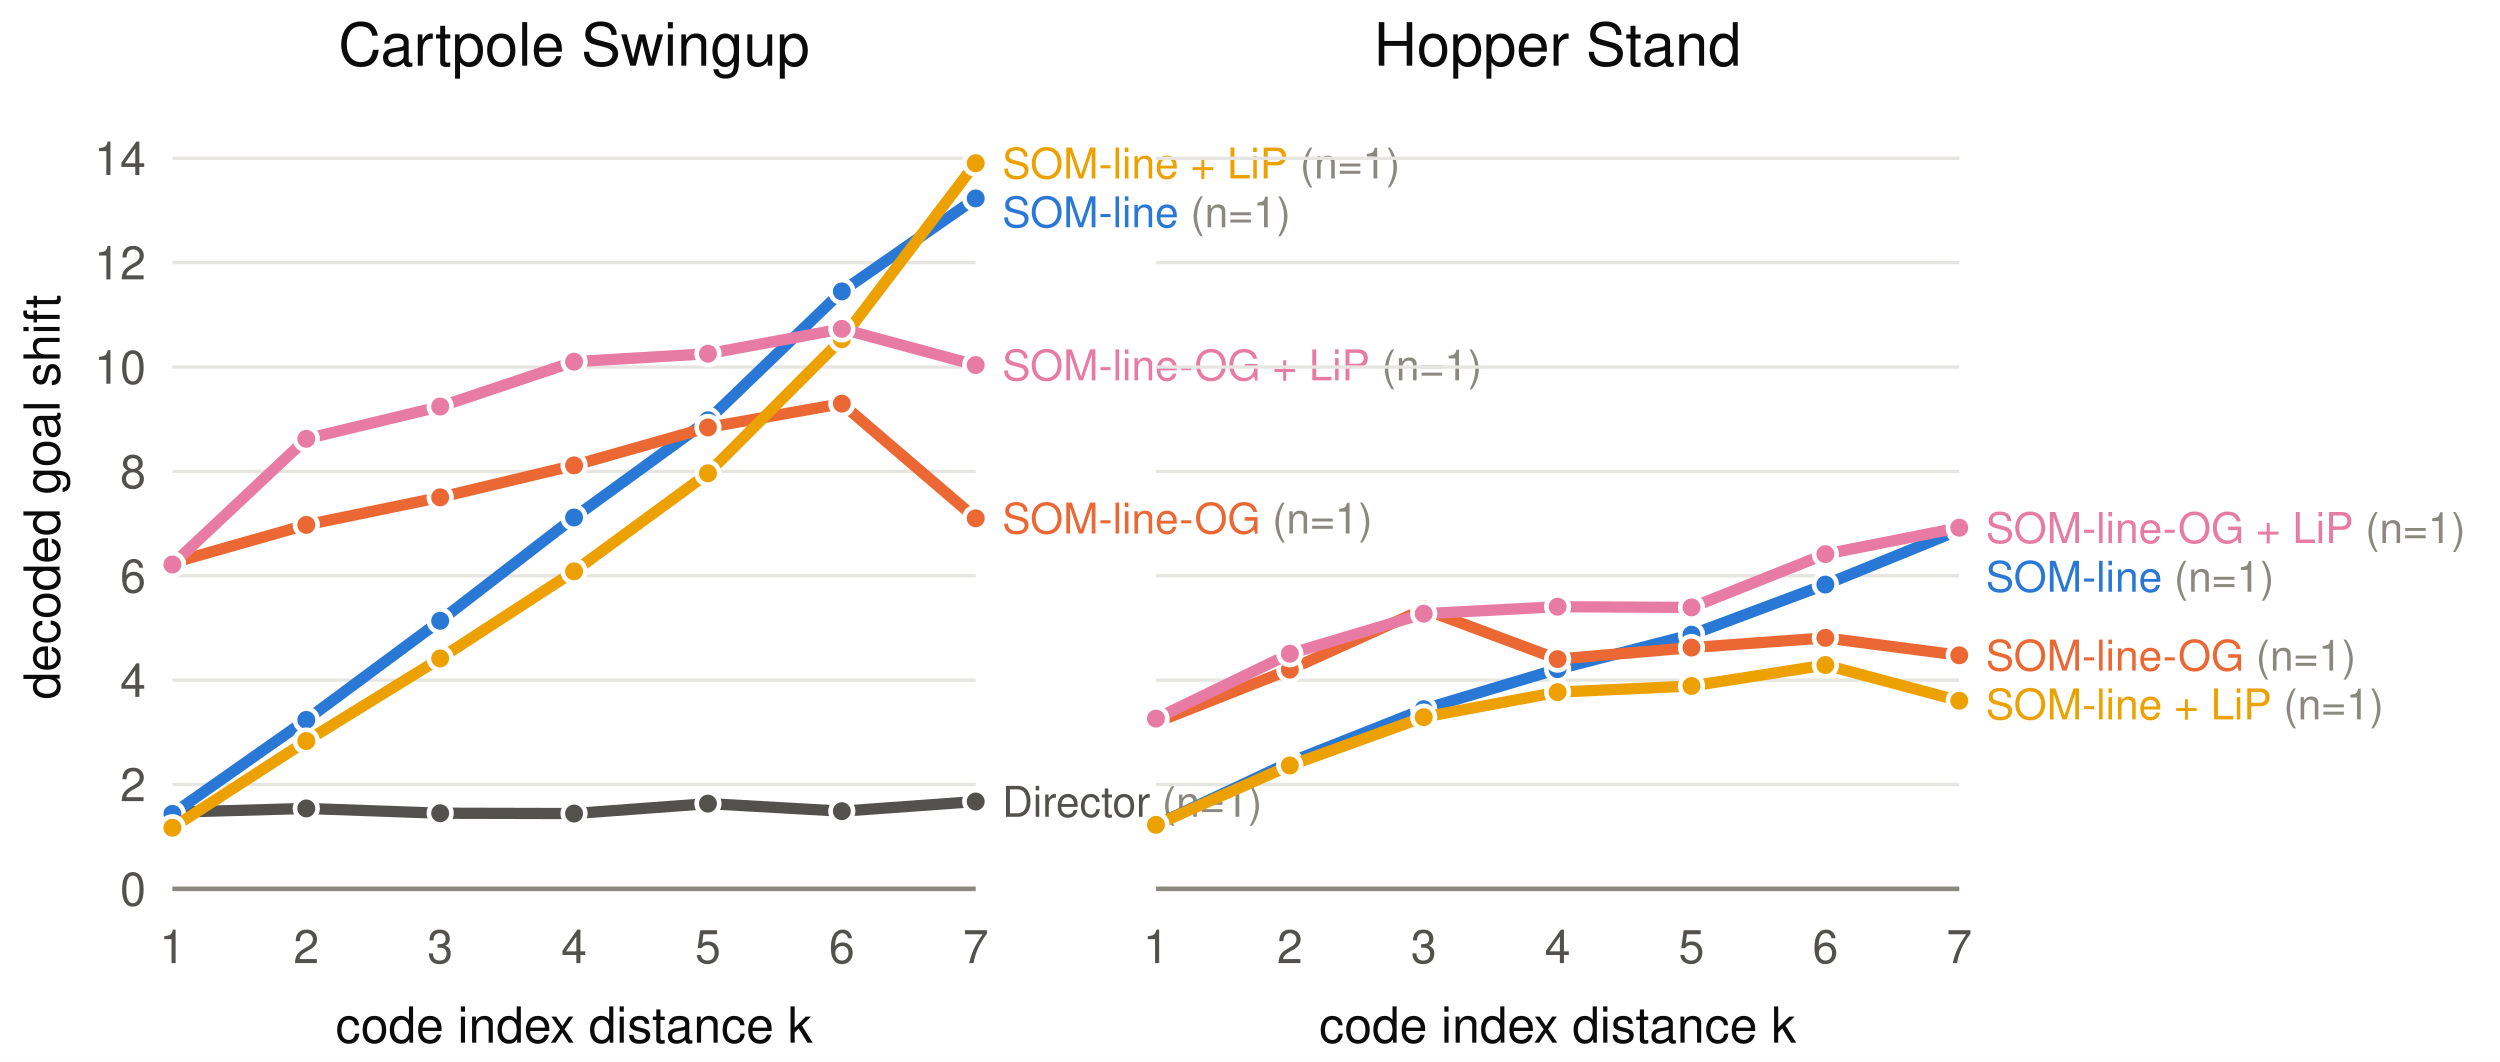
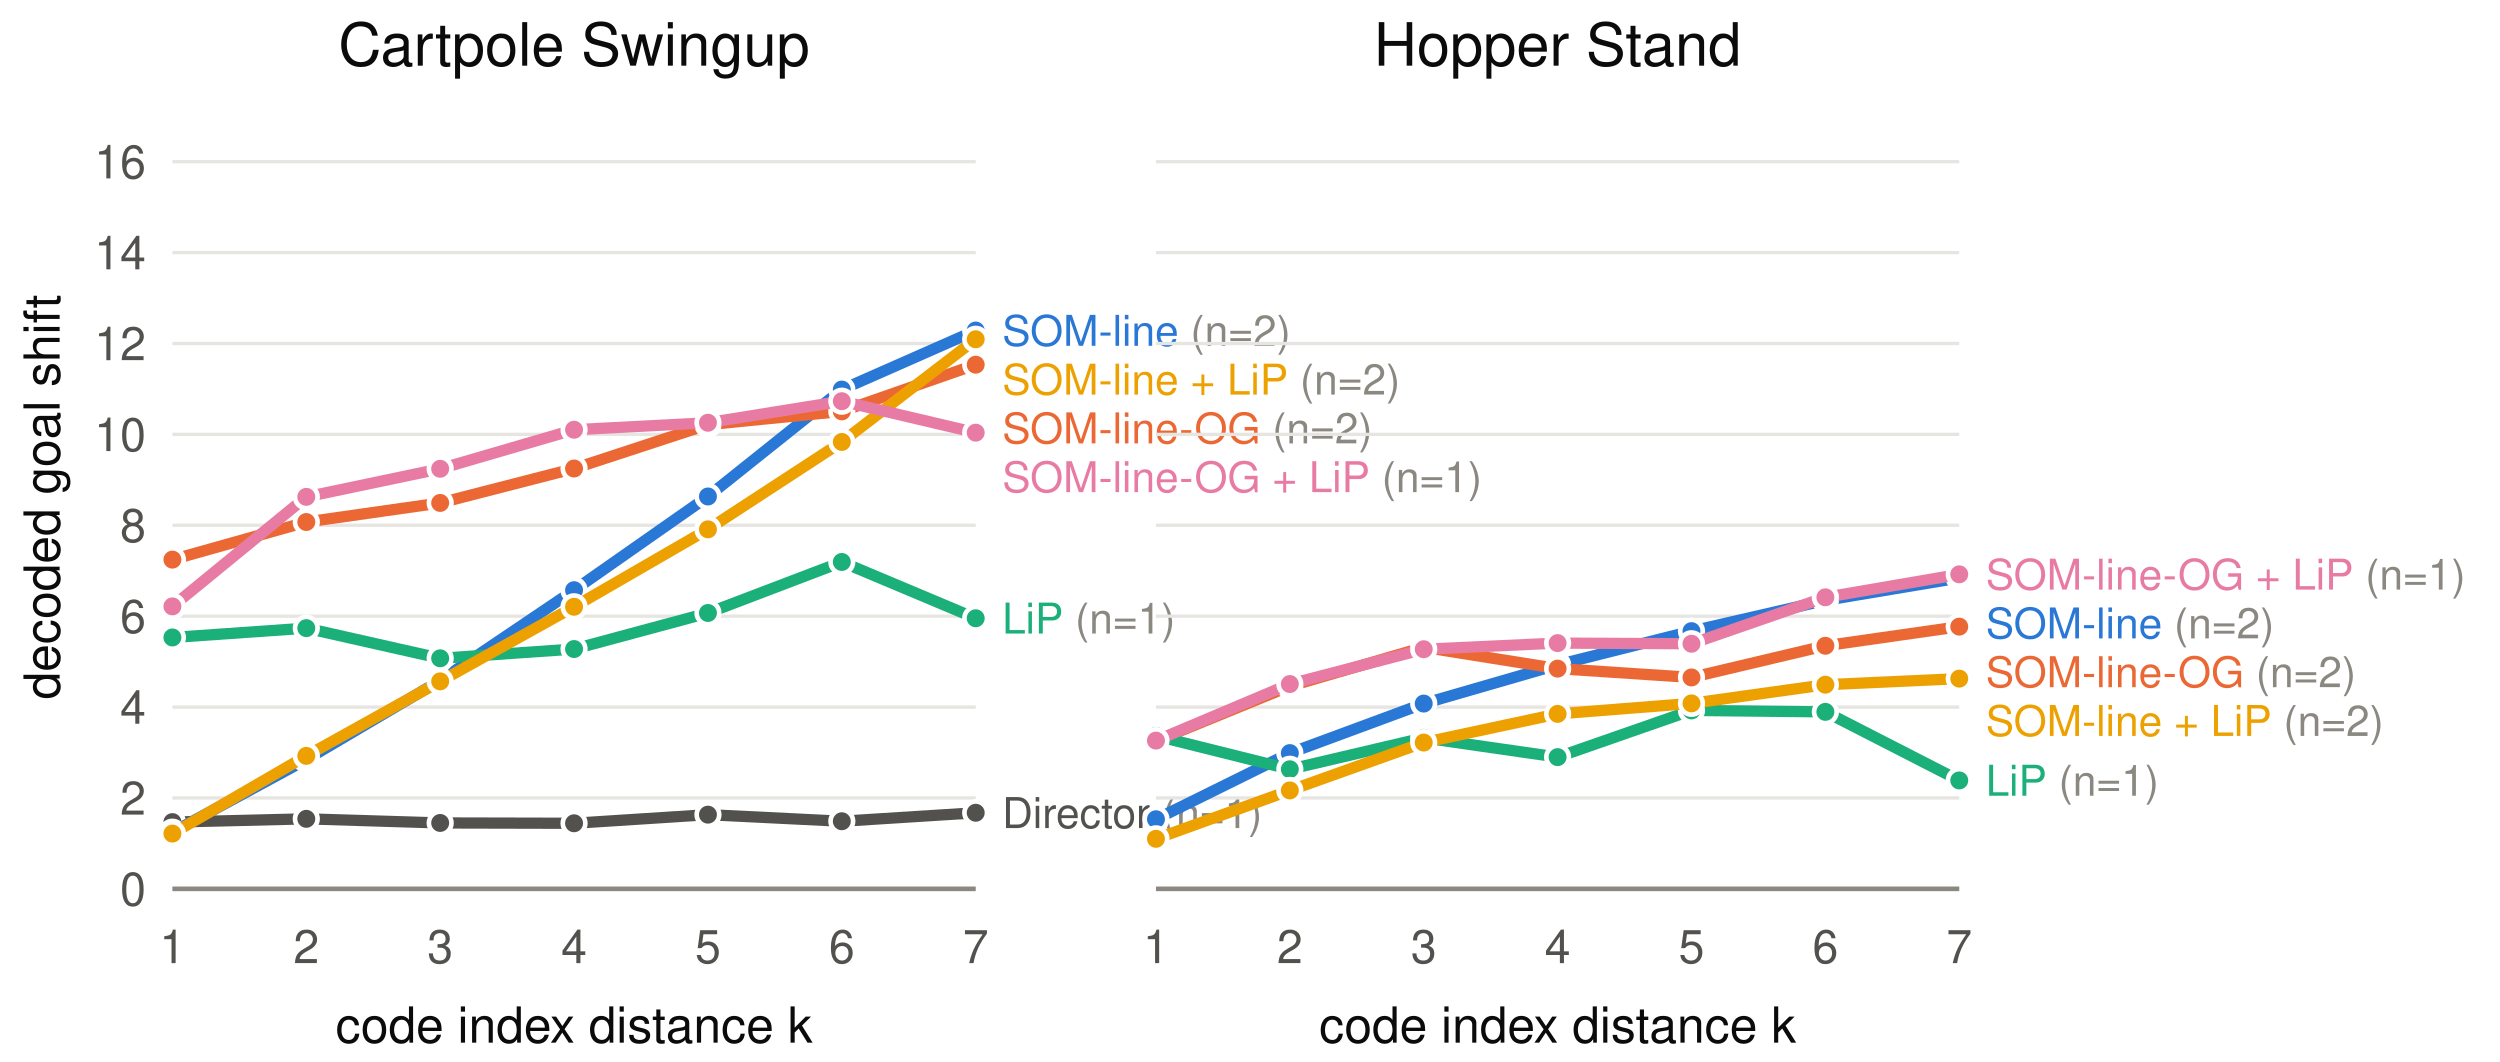
<svg xmlns="http://www.w3.org/2000/svg" width="3828" height="1626" viewBox="0 0 3828 1626" font-family="Helvetica,Arial,sans-serif">
  <rect x="0" y="0" width="3828" height="1626" fill="white" />
  <text x="879.0" y="100.5" font-size="91.3" fill="#0b0b0b" text-anchor="middle">Cartpole Swingup</text>
  <line x1="264.0" y1="1361.0" x2="1494.0" y2="1361.0" stroke="#e6e5e1" stroke-width="5.07" />
  <text x="223.4" y="1386.6" font-size="71.0" fill="#52514e" text-anchor="end">0</text>
-   <line x1="264.0" y1="1201.2" x2="1494.0" y2="1201.2" stroke="#e6e5e1" stroke-width="5.07" />
-   <text x="223.4" y="1226.8" font-size="71.0" fill="#52514e" text-anchor="end">2</text>
-   <line x1="264.0" y1="1041.4" x2="1494.0" y2="1041.4" stroke="#e6e5e1" stroke-width="5.07" />
-   <text x="223.4" y="1067.0" font-size="71.0" fill="#52514e" text-anchor="end">4</text>
-   <line x1="264.0" y1="881.6" x2="1494.0" y2="881.6" stroke="#e6e5e1" stroke-width="5.07" />
-   <text x="223.4" y="907.2" font-size="71.0" fill="#52514e" text-anchor="end">6</text>
-   <line x1="264.0" y1="721.8" x2="1494.0" y2="721.8" stroke="#e6e5e1" stroke-width="5.07" />
-   <text x="223.4" y="747.4" font-size="71.0" fill="#52514e" text-anchor="end">8</text>
-   <line x1="264.0" y1="562.0" x2="1494.0" y2="562.0" stroke="#e6e5e1" stroke-width="5.07" />
-   <text x="223.4" y="587.6" font-size="71.0" fill="#52514e" text-anchor="end">10</text>
-   <line x1="264.0" y1="402.2" x2="1494.0" y2="402.2" stroke="#e6e5e1" stroke-width="5.07" />
-   <text x="223.4" y="427.8" font-size="71.0" fill="#52514e" text-anchor="end">12</text>
-   <line x1="264.0" y1="242.4" x2="1494.0" y2="242.4" stroke="#e6e5e1" stroke-width="5.07" />
-   <text x="223.4" y="268.0" font-size="71.0" fill="#52514e" text-anchor="end">14</text>
+   <line x1="264.0" y1="1221.8" x2="1494.0" y2="1221.8" stroke="#e6e5e1" stroke-width="5.07" />
+   <text x="223.4" y="1247.4" font-size="71.0" fill="#52514e" text-anchor="end">2</text>
+   <line x1="264.0" y1="1082.7" x2="1494.0" y2="1082.7" stroke="#e6e5e1" stroke-width="5.07" />
+   <text x="223.4" y="1108.2" font-size="71.0" fill="#52514e" text-anchor="end">4</text>
+   <line x1="264.0" y1="943.5" x2="1494.0" y2="943.5" stroke="#e6e5e1" stroke-width="5.07" />
+   <text x="223.4" y="969.1" font-size="71.0" fill="#52514e" text-anchor="end">6</text>
+   <line x1="264.0" y1="804.3" x2="1494.0" y2="804.3" stroke="#e6e5e1" stroke-width="5.07" />
+   <text x="223.4" y="829.9" font-size="71.0" fill="#52514e" text-anchor="end">8</text>
+   <line x1="264.0" y1="665.1" x2="1494.0" y2="665.1" stroke="#e6e5e1" stroke-width="5.07" />
+   <text x="223.4" y="690.7" font-size="71.0" fill="#52514e" text-anchor="end">10</text>
+   <line x1="264.0" y1="526.0" x2="1494.0" y2="526.0" stroke="#e6e5e1" stroke-width="5.07" />
+   <text x="223.4" y="551.5" font-size="71.0" fill="#52514e" text-anchor="end">12</text>
+   <line x1="264.0" y1="386.8" x2="1494.0" y2="386.8" stroke="#e6e5e1" stroke-width="5.07" />
+   <text x="223.4" y="412.4" font-size="71.0" fill="#52514e" text-anchor="end">14</text>
+   <line x1="264.0" y1="247.6" x2="1494.0" y2="247.6" stroke="#e6e5e1" stroke-width="5.07" />
+   <text x="223.4" y="273.2" font-size="71.0" fill="#52514e" text-anchor="end">16</text>
  <text x="264.0" y="1474.7" font-size="71.0" fill="#52514e" text-anchor="middle">1</text>
  <text x="469.0" y="1474.7" font-size="71.0" fill="#52514e" text-anchor="middle">2</text>
  <text x="674.0" y="1474.7" font-size="71.0" fill="#52514e" text-anchor="middle">3</text>
  <text x="879.0" y="1474.7" font-size="71.0" fill="#52514e" text-anchor="middle">4</text>
  <text x="1084.0" y="1474.7" font-size="71.0" fill="#52514e" text-anchor="middle">5</text>
  <text x="1289.0" y="1474.7" font-size="71.0" fill="#52514e" text-anchor="middle">6</text>
  <text x="1494.0" y="1474.7" font-size="71.0" fill="#52514e" text-anchor="middle">7</text>
  <text x="879.0" y="1596.5" font-size="76.1" fill="#0b0b0b" text-anchor="middle">code index distance k</text>
  <text x="91.3" y="761.0" font-size="76.1" fill="#0b0b0b" text-anchor="middle" transform="rotate(-90 91.3 761.0)">decoded goal shift</text>
  <line x1="264.0" y1="1361.0" x2="1494.0" y2="1361.0" stroke="#8a8880" stroke-width="7.10" />
-   <path d="M264.0,1243.7 L469.0,1237.9 L674.0,1245.2 L879.0,1245.7 L1084.0,1230.5 L1289.0,1242.1 L1494.0,1227.3" fill="none" stroke="#52514e" stroke-width="17.25" stroke-linejoin="round" />
-   <circle cx="264.0" cy="1243.7" r="17.3" fill="#52514e" stroke="white" stroke-width="7.10" />
-   <circle cx="469.0" cy="1237.9" r="17.3" fill="#52514e" stroke="white" stroke-width="7.10" />
-   <circle cx="674.0" cy="1245.2" r="17.3" fill="#52514e" stroke="white" stroke-width="7.10" />
-   <circle cx="879.0" cy="1245.7" r="17.3" fill="#52514e" stroke="white" stroke-width="7.10" />
-   <circle cx="1084.0" cy="1230.5" r="17.3" fill="#52514e" stroke="white" stroke-width="7.10" />
-   <circle cx="1289.0" cy="1242.1" r="17.3" fill="#52514e" stroke="white" stroke-width="7.10" />
-   <circle cx="1494.0" cy="1227.3" r="17.3" fill="#52514e" stroke="white" stroke-width="7.10" />
-   <path d="M264.0,1246.2 L469.0,1102.3 L674.0,950.5 L879.0,792.4 L1084.0,643.5 L1289.0,446.2 L1494.0,303.8" fill="none" stroke="#2a78d6" stroke-width="17.25" stroke-linejoin="round" />
-   <circle cx="264.0" cy="1246.2" r="17.3" fill="#2a78d6" stroke="white" stroke-width="7.10" />
-   <circle cx="469.0" cy="1102.3" r="17.3" fill="#2a78d6" stroke="white" stroke-width="7.10" />
-   <circle cx="674.0" cy="950.5" r="17.3" fill="#2a78d6" stroke="white" stroke-width="7.10" />
-   <circle cx="879.0" cy="792.4" r="17.3" fill="#2a78d6" stroke="white" stroke-width="7.10" />
-   <circle cx="1084.0" cy="643.5" r="17.3" fill="#2a78d6" stroke="white" stroke-width="7.10" />
-   <circle cx="1289.0" cy="446.2" r="17.3" fill="#2a78d6" stroke="white" stroke-width="7.10" />
-   <circle cx="1494.0" cy="303.8" r="17.3" fill="#2a78d6" stroke="white" stroke-width="7.10" />
-   <path d="M264.0,861.9 L469.0,803.7 L674.0,761.5 L879.0,712.6 L1084.0,654.5 L1289.0,618.0 L1494.0,793.6" fill="none" stroke="#eb6834" stroke-width="17.25" stroke-linejoin="round" />
-   <circle cx="264.0" cy="861.9" r="17.3" fill="#eb6834" stroke="white" stroke-width="7.10" />
-   <circle cx="469.0" cy="803.7" r="17.3" fill="#eb6834" stroke="white" stroke-width="7.10" />
-   <circle cx="674.0" cy="761.5" r="17.3" fill="#eb6834" stroke="white" stroke-width="7.10" />
-   <circle cx="879.0" cy="712.6" r="17.3" fill="#eb6834" stroke="white" stroke-width="7.10" />
-   <circle cx="1084.0" cy="654.5" r="17.3" fill="#eb6834" stroke="white" stroke-width="7.10" />
-   <circle cx="1289.0" cy="618.0" r="17.3" fill="#eb6834" stroke="white" stroke-width="7.10" />
-   <circle cx="1494.0" cy="793.6" r="17.3" fill="#eb6834" stroke="white" stroke-width="7.10" />
-   <path d="M264.0,1267.4 L469.0,1134.7 L674.0,1008.2 L879.0,874.9 L1084.0,724.7 L1289.0,519.4 L1494.0,249.9" fill="none" stroke="#eda100" stroke-width="17.25" stroke-linejoin="round" />
-   <circle cx="264.0" cy="1267.4" r="17.3" fill="#eda100" stroke="white" stroke-width="7.10" />
-   <circle cx="469.0" cy="1134.7" r="17.3" fill="#eda100" stroke="white" stroke-width="7.10" />
-   <circle cx="674.0" cy="1008.2" r="17.3" fill="#eda100" stroke="white" stroke-width="7.10" />
-   <circle cx="879.0" cy="874.9" r="17.3" fill="#eda100" stroke="white" stroke-width="7.10" />
-   <circle cx="1084.0" cy="724.7" r="17.3" fill="#eda100" stroke="white" stroke-width="7.10" />
-   <circle cx="1289.0" cy="519.4" r="17.3" fill="#eda100" stroke="white" stroke-width="7.10" />
-   <circle cx="1494.0" cy="249.9" r="17.3" fill="#eda100" stroke="white" stroke-width="7.10" />
-   <path d="M264.0,864.4 L469.0,671.9 L674.0,622.5 L879.0,553.8 L1084.0,541.6 L1289.0,503.6 L1494.0,559.0" fill="none" stroke="#e87ba4" stroke-width="17.25" stroke-linejoin="round" />
-   <circle cx="264.0" cy="864.4" r="17.3" fill="#e87ba4" stroke="white" stroke-width="7.10" />
-   <circle cx="469.0" cy="671.9" r="17.3" fill="#e87ba4" stroke="white" stroke-width="7.10" />
-   <circle cx="674.0" cy="622.5" r="17.3" fill="#e87ba4" stroke="white" stroke-width="7.10" />
-   <circle cx="879.0" cy="553.8" r="17.3" fill="#e87ba4" stroke="white" stroke-width="7.10" />
-   <circle cx="1084.0" cy="541.6" r="17.3" fill="#e87ba4" stroke="white" stroke-width="7.10" />
-   <circle cx="1289.0" cy="503.6" r="17.3" fill="#e87ba4" stroke="white" stroke-width="7.10" />
-   <circle cx="1494.0" cy="559.0" r="17.3" fill="#e87ba4" stroke="white" stroke-width="7.10" />
-   <text xml:space="preserve" x="1534.6" y="273.3" font-size="65.0" fill="#eda100">SOM-line + LiP<tspan fill="#8a8880"> (n=1)</tspan>
+   <path d="M264.0,1258.8 L469.0,1253.8 L674.0,1260.1 L879.0,1260.6 L1084.0,1247.4 L1289.0,1257.5 L1494.0,1244.5" fill="none" stroke="#52514e" stroke-width="17.25" stroke-linejoin="round" />
+   <circle cx="264.0" cy="1258.8" r="17.3" fill="#52514e" stroke="white" stroke-width="7.10" />
+   <circle cx="469.0" cy="1253.8" r="17.3" fill="#52514e" stroke="white" stroke-width="7.10" />
+   <circle cx="674.0" cy="1260.1" r="17.3" fill="#52514e" stroke="white" stroke-width="7.10" />
+   <circle cx="879.0" cy="1260.6" r="17.3" fill="#52514e" stroke="white" stroke-width="7.10" />
+   <circle cx="1084.0" cy="1247.4" r="17.3" fill="#52514e" stroke="white" stroke-width="7.10" />
+   <circle cx="1289.0" cy="1257.5" r="17.3" fill="#52514e" stroke="white" stroke-width="7.10" />
+   <circle cx="1494.0" cy="1244.5" r="17.3" fill="#52514e" stroke="white" stroke-width="7.10" />
+   <path d="M264.0,1274.2 L469.0,1163.1 L674.0,1042.0 L879.0,903.7 L1084.0,760.2 L1289.0,596.5 L1494.0,506.1" fill="none" stroke="#2a78d6" stroke-width="17.25" stroke-linejoin="round" />
+   <circle cx="264.0" cy="1274.2" r="17.3" fill="#2a78d6" stroke="white" stroke-width="7.10" />
+   <circle cx="469.0" cy="1163.1" r="17.3" fill="#2a78d6" stroke="white" stroke-width="7.10" />
+   <circle cx="674.0" cy="1042.0" r="17.3" fill="#2a78d6" stroke="white" stroke-width="7.10" />
+   <circle cx="879.0" cy="903.7" r="17.3" fill="#2a78d6" stroke="white" stroke-width="7.10" />
+   <circle cx="1084.0" cy="760.2" r="17.3" fill="#2a78d6" stroke="white" stroke-width="7.10" />
+   <circle cx="1289.0" cy="596.5" r="17.3" fill="#2a78d6" stroke="white" stroke-width="7.10" />
+   <circle cx="1494.0" cy="506.1" r="17.3" fill="#2a78d6" stroke="white" stroke-width="7.10" />
+   <path d="M264.0,856.9 L469.0,799.3 L674.0,770.1 L879.0,717.4 L1084.0,650.2 L1289.0,629.9 L1494.0,558.4" fill="none" stroke="#eb6834" stroke-width="17.25" stroke-linejoin="round" />
+   <circle cx="264.0" cy="856.9" r="17.3" fill="#eb6834" stroke="white" stroke-width="7.10" />
+   <circle cx="469.0" cy="799.3" r="17.3" fill="#eb6834" stroke="white" stroke-width="7.10" />
+   <circle cx="674.0" cy="770.1" r="17.3" fill="#eb6834" stroke="white" stroke-width="7.10" />
+   <circle cx="879.0" cy="717.4" r="17.3" fill="#eb6834" stroke="white" stroke-width="7.10" />
+   <circle cx="1084.0" cy="650.2" r="17.3" fill="#eb6834" stroke="white" stroke-width="7.10" />
+   <circle cx="1289.0" cy="629.9" r="17.3" fill="#eb6834" stroke="white" stroke-width="7.10" />
+   <circle cx="1494.0" cy="558.4" r="17.3" fill="#eb6834" stroke="white" stroke-width="7.10" />
+   <path d="M264.0,976.1 L469.0,961.8 L674.0,1008.0 L879.0,993.8 L1084.0,938.6 L1289.0,860.5 L1494.0,946.7" fill="none" stroke="#1baf7a" stroke-width="17.25" stroke-linejoin="round" />
+   <circle cx="264.0" cy="976.1" r="17.3" fill="#1baf7a" stroke="white" stroke-width="7.10" />
+   <circle cx="469.0" cy="961.8" r="17.3" fill="#1baf7a" stroke="white" stroke-width="7.10" />
+   <circle cx="674.0" cy="1008.0" r="17.3" fill="#1baf7a" stroke="white" stroke-width="7.10" />
+   <circle cx="879.0" cy="993.8" r="17.3" fill="#1baf7a" stroke="white" stroke-width="7.10" />
+   <circle cx="1084.0" cy="938.6" r="17.3" fill="#1baf7a" stroke="white" stroke-width="7.10" />
+   <circle cx="1289.0" cy="860.5" r="17.3" fill="#1baf7a" stroke="white" stroke-width="7.10" />
+   <circle cx="1494.0" cy="946.7" r="17.3" fill="#1baf7a" stroke="white" stroke-width="7.10" />
+   <path d="M264.0,1276.4 L469.0,1157.4 L674.0,1043.3 L879.0,929.1 L1084.0,810.5 L1289.0,676.7 L1494.0,519.5" fill="none" stroke="#eda100" stroke-width="17.25" stroke-linejoin="round" />
+   <circle cx="264.0" cy="1276.4" r="17.3" fill="#eda100" stroke="white" stroke-width="7.10" />
+   <circle cx="469.0" cy="1157.4" r="17.3" fill="#eda100" stroke="white" stroke-width="7.10" />
+   <circle cx="674.0" cy="1043.3" r="17.3" fill="#eda100" stroke="white" stroke-width="7.10" />
+   <circle cx="879.0" cy="929.1" r="17.3" fill="#eda100" stroke="white" stroke-width="7.10" />
+   <circle cx="1084.0" cy="810.5" r="17.3" fill="#eda100" stroke="white" stroke-width="7.10" />
+   <circle cx="1289.0" cy="676.7" r="17.3" fill="#eda100" stroke="white" stroke-width="7.10" />
+   <circle cx="1494.0" cy="519.5" r="17.3" fill="#eda100" stroke="white" stroke-width="7.10" />
+   <path d="M264.0,928.5 L469.0,760.8 L674.0,717.8 L879.0,658.0 L1084.0,647.3 L1289.0,614.3 L1494.0,662.5" fill="none" stroke="#e87ba4" stroke-width="17.25" stroke-linejoin="round" />
+   <circle cx="264.0" cy="928.5" r="17.3" fill="#e87ba4" stroke="white" stroke-width="7.10" />
+   <circle cx="469.0" cy="760.8" r="17.3" fill="#e87ba4" stroke="white" stroke-width="7.10" />
+   <circle cx="674.0" cy="717.8" r="17.3" fill="#e87ba4" stroke="white" stroke-width="7.10" />
+   <circle cx="879.0" cy="658.0" r="17.3" fill="#e87ba4" stroke="white" stroke-width="7.10" />
+   <circle cx="1084.0" cy="647.3" r="17.3" fill="#e87ba4" stroke="white" stroke-width="7.10" />
+   <circle cx="1289.0" cy="614.3" r="17.3" fill="#e87ba4" stroke="white" stroke-width="7.10" />
+   <circle cx="1494.0" cy="662.5" r="17.3" fill="#e87ba4" stroke="white" stroke-width="7.10" />
+   <text xml:space="preserve" x="1534.6" y="529.5" font-size="65.0" fill="#2a78d6">SOM-line<tspan fill="#8a8880"> (n=2)</tspan>
  </text>
-   <text xml:space="preserve" x="1534.6" y="348.0" font-size="65.0" fill="#2a78d6">SOM-line<tspan fill="#8a8880"> (n=1)</tspan>
+   <text xml:space="preserve" x="1534.6" y="604.2" font-size="65.0" fill="#eda100">SOM-line + LiP<tspan fill="#8a8880"> (n=2)</tspan>
  </text>
-   <text xml:space="preserve" x="1534.6" y="582.4" font-size="65.0" fill="#e87ba4">SOM-line-OG + LiP<tspan fill="#8a8880"> (n=1)</tspan>
+   <text xml:space="preserve" x="1534.6" y="678.9" font-size="65.0" fill="#eb6834">SOM-line-OG<tspan fill="#8a8880"> (n=2)</tspan>
  </text>
-   <text xml:space="preserve" x="1534.6" y="816.9" font-size="65.0" fill="#eb6834">SOM-line-OG<tspan fill="#8a8880"> (n=1)</tspan>
+   <text xml:space="preserve" x="1534.6" y="753.6" font-size="65.0" fill="#e87ba4">SOM-line-OG + LiP<tspan fill="#8a8880"> (n=1)</tspan>
  </text>
-   <text xml:space="preserve" x="1534.6" y="1250.7" font-size="65.0" fill="#52514e">Director<tspan fill="#8a8880"> (n=1)</tspan>
+   <text xml:space="preserve" x="1534.6" y="970.1" font-size="65.0" fill="#1baf7a">LiP<tspan fill="#8a8880"> (n=1)</tspan>
+   </text>
+   <text xml:space="preserve" x="1534.6" y="1267.9" font-size="65.0" fill="#52514e">Director<tspan fill="#8a8880"> (n=1)</tspan>
  </text>
  <text x="2385.0" y="100.5" font-size="91.3" fill="#0b0b0b" text-anchor="middle">Hopper Stand</text>
  <line x1="1770.0" y1="1361.0" x2="3000.0" y2="1361.0" stroke="#e6e5e1" stroke-width="5.07" />
-   <line x1="1770.0" y1="1201.2" x2="3000.0" y2="1201.2" stroke="#e6e5e1" stroke-width="5.07" />
-   <line x1="1770.0" y1="1041.4" x2="3000.0" y2="1041.4" stroke="#e6e5e1" stroke-width="5.07" />
-   <line x1="1770.0" y1="881.6" x2="3000.0" y2="881.6" stroke="#e6e5e1" stroke-width="5.07" />
-   <line x1="1770.0" y1="721.8" x2="3000.0" y2="721.8" stroke="#e6e5e1" stroke-width="5.07" />
-   <line x1="1770.0" y1="562.0" x2="3000.0" y2="562.0" stroke="#e6e5e1" stroke-width="5.07" />
-   <line x1="1770.0" y1="402.2" x2="3000.0" y2="402.2" stroke="#e6e5e1" stroke-width="5.07" />
-   <line x1="1770.0" y1="242.4" x2="3000.0" y2="242.4" stroke="#e6e5e1" stroke-width="5.07" />
+   <line x1="1770.0" y1="1221.8" x2="3000.0" y2="1221.8" stroke="#e6e5e1" stroke-width="5.07" />
+   <line x1="1770.0" y1="1082.7" x2="3000.0" y2="1082.7" stroke="#e6e5e1" stroke-width="5.07" />
+   <line x1="1770.0" y1="943.5" x2="3000.0" y2="943.5" stroke="#e6e5e1" stroke-width="5.07" />
+   <line x1="1770.0" y1="804.3" x2="3000.0" y2="804.3" stroke="#e6e5e1" stroke-width="5.07" />
+   <line x1="1770.0" y1="665.1" x2="3000.0" y2="665.1" stroke="#e6e5e1" stroke-width="5.07" />
+   <line x1="1770.0" y1="526.0" x2="3000.0" y2="526.0" stroke="#e6e5e1" stroke-width="5.07" />
+   <line x1="1770.0" y1="386.8" x2="3000.0" y2="386.8" stroke="#e6e5e1" stroke-width="5.07" />
+   <line x1="1770.0" y1="247.6" x2="3000.0" y2="247.6" stroke="#e6e5e1" stroke-width="5.07" />
  <text x="1770.0" y="1474.7" font-size="71.0" fill="#52514e" text-anchor="middle">1</text>
  <text x="1975.0" y="1474.7" font-size="71.0" fill="#52514e" text-anchor="middle">2</text>
  <text x="2180.0" y="1474.7" font-size="71.0" fill="#52514e" text-anchor="middle">3</text>
  <text x="2385.0" y="1474.7" font-size="71.0" fill="#52514e" text-anchor="middle">4</text>
  <text x="2590.0" y="1474.7" font-size="71.0" fill="#52514e" text-anchor="middle">5</text>
  <text x="2795.0" y="1474.7" font-size="71.0" fill="#52514e" text-anchor="middle">6</text>
  <text x="3000.0" y="1474.7" font-size="71.0" fill="#52514e" text-anchor="middle">7</text>
  <text x="2385.0" y="1596.5" font-size="76.1" fill="#0b0b0b" text-anchor="middle">code index distance k</text>
  <line x1="1770.0" y1="1361.0" x2="3000.0" y2="1361.0" stroke="#8a8880" stroke-width="7.10" />
-   <path d="M1770.0,1263.2 L1975.0,1167.1 L2180.0,1085.9 L2385.0,1024.6 L2590.0,971.8 L2795.0,895.1 L3000.0,811.6" fill="none" stroke="#2a78d6" stroke-width="17.25" stroke-linejoin="round" />
-   <circle cx="1770.0" cy="1263.2" r="17.3" fill="#2a78d6" stroke="white" stroke-width="7.10" />
-   <circle cx="1975.0" cy="1167.1" r="17.3" fill="#2a78d6" stroke="white" stroke-width="7.10" />
-   <circle cx="2180.0" cy="1085.9" r="17.3" fill="#2a78d6" stroke="white" stroke-width="7.10" />
-   <circle cx="2385.0" cy="1024.6" r="17.3" fill="#2a78d6" stroke="white" stroke-width="7.10" />
-   <circle cx="2590.0" cy="971.8" r="17.3" fill="#2a78d6" stroke="white" stroke-width="7.10" />
-   <circle cx="2795.0" cy="895.1" r="17.3" fill="#2a78d6" stroke="white" stroke-width="7.10" />
-   <circle cx="3000.0" cy="811.6" r="17.3" fill="#2a78d6" stroke="white" stroke-width="7.10" />
-   <path d="M1770.0,1106.1 L1975.0,1025.3 L2180.0,932.8 L2385.0,1009.2 L2590.0,991.6 L2795.0,976.7 L3000.0,1003.4" fill="none" stroke="#eb6834" stroke-width="17.25" stroke-linejoin="round" />
-   <circle cx="1770.0" cy="1106.1" r="17.3" fill="#eb6834" stroke="white" stroke-width="7.10" />
-   <circle cx="1975.0" cy="1025.3" r="17.3" fill="#eb6834" stroke="white" stroke-width="7.10" />
-   <circle cx="2180.0" cy="932.8" r="17.3" fill="#eb6834" stroke="white" stroke-width="7.10" />
-   <circle cx="2385.0" cy="1009.2" r="17.3" fill="#eb6834" stroke="white" stroke-width="7.10" />
-   <circle cx="2590.0" cy="991.6" r="17.3" fill="#eb6834" stroke="white" stroke-width="7.10" />
-   <circle cx="2795.0" cy="976.7" r="17.3" fill="#eb6834" stroke="white" stroke-width="7.10" />
-   <circle cx="3000.0" cy="1003.4" r="17.3" fill="#eb6834" stroke="white" stroke-width="7.10" />
-   <path d="M1770.0,1263.0 L1975.0,1172.1 L2180.0,1098.1 L2385.0,1059.8 L2590.0,1050.4 L2795.0,1018.3 L3000.0,1073.0" fill="none" stroke="#eda100" stroke-width="17.25" stroke-linejoin="round" />
-   <circle cx="1770.0" cy="1263.0" r="17.3" fill="#eda100" stroke="white" stroke-width="7.10" />
-   <circle cx="1975.0" cy="1172.1" r="17.3" fill="#eda100" stroke="white" stroke-width="7.10" />
-   <circle cx="2180.0" cy="1098.1" r="17.3" fill="#eda100" stroke="white" stroke-width="7.10" />
-   <circle cx="2385.0" cy="1059.8" r="17.3" fill="#eda100" stroke="white" stroke-width="7.10" />
-   <circle cx="2590.0" cy="1050.4" r="17.3" fill="#eda100" stroke="white" stroke-width="7.10" />
-   <circle cx="2795.0" cy="1018.3" r="17.3" fill="#eda100" stroke="white" stroke-width="7.10" />
-   <circle cx="3000.0" cy="1073.0" r="17.3" fill="#eda100" stroke="white" stroke-width="7.10" />
-   <path d="M1770.0,1100.3 L1975.0,1001.0 L2180.0,939.7 L2385.0,929.0 L2590.0,930.1 L2795.0,848.5 L3000.0,808.0" fill="none" stroke="#e87ba4" stroke-width="17.25" stroke-linejoin="round" />
-   <circle cx="1770.0" cy="1100.3" r="17.3" fill="#e87ba4" stroke="white" stroke-width="7.10" />
-   <circle cx="1975.0" cy="1001.0" r="17.3" fill="#e87ba4" stroke="white" stroke-width="7.10" />
-   <circle cx="2180.0" cy="939.7" r="17.3" fill="#e87ba4" stroke="white" stroke-width="7.10" />
-   <circle cx="2385.0" cy="929.0" r="17.3" fill="#e87ba4" stroke="white" stroke-width="7.10" />
-   <circle cx="2590.0" cy="930.1" r="17.3" fill="#e87ba4" stroke="white" stroke-width="7.10" />
-   <circle cx="2795.0" cy="848.5" r="17.3" fill="#e87ba4" stroke="white" stroke-width="7.10" />
-   <circle cx="3000.0" cy="808.0" r="17.3" fill="#e87ba4" stroke="white" stroke-width="7.10" />
-   <text xml:space="preserve" x="3040.6" y="831.4" font-size="65.0" fill="#e87ba4">SOM-line-OG + LiP<tspan fill="#8a8880"> (n=1)</tspan>
+   <path d="M1770.0,1254.4 L1975.0,1153.1 L2180.0,1077.3 L2385.0,1018.0 L2590.0,966.4 L2795.0,919.2 L3000.0,884.9" fill="none" stroke="#2a78d6" stroke-width="17.25" stroke-linejoin="round" />
+   <circle cx="1770.0" cy="1254.4" r="17.3" fill="#2a78d6" stroke="white" stroke-width="7.10" />
+   <circle cx="1975.0" cy="1153.1" r="17.3" fill="#2a78d6" stroke="white" stroke-width="7.10" />
+   <circle cx="2180.0" cy="1077.3" r="17.3" fill="#2a78d6" stroke="white" stroke-width="7.10" />
+   <circle cx="2385.0" cy="1018.0" r="17.3" fill="#2a78d6" stroke="white" stroke-width="7.10" />
+   <circle cx="2590.0" cy="966.4" r="17.3" fill="#2a78d6" stroke="white" stroke-width="7.10" />
+   <circle cx="2795.0" cy="919.2" r="17.3" fill="#2a78d6" stroke="white" stroke-width="7.10" />
+   <circle cx="3000.0" cy="884.9" r="17.3" fill="#2a78d6" stroke="white" stroke-width="7.10" />
+   <path d="M1770.0,1134.6 L1975.0,1050.7 L2180.0,991.1 L2385.0,1023.8 L2590.0,1037.3 L2795.0,988.8 L3000.0,959.5" fill="none" stroke="#eb6834" stroke-width="17.25" stroke-linejoin="round" />
+   <circle cx="1770.0" cy="1134.6" r="17.3" fill="#eb6834" stroke="white" stroke-width="7.10" />
+   <circle cx="1975.0" cy="1050.7" r="17.3" fill="#eb6834" stroke="white" stroke-width="7.10" />
+   <circle cx="2180.0" cy="991.1" r="17.3" fill="#eb6834" stroke="white" stroke-width="7.10" />
+   <circle cx="2385.0" cy="1023.8" r="17.3" fill="#eb6834" stroke="white" stroke-width="7.10" />
+   <circle cx="2590.0" cy="1037.3" r="17.3" fill="#eb6834" stroke="white" stroke-width="7.10" />
+   <circle cx="2795.0" cy="988.8" r="17.3" fill="#eb6834" stroke="white" stroke-width="7.10" />
+   <circle cx="3000.0" cy="959.5" r="17.3" fill="#eb6834" stroke="white" stroke-width="7.10" />
+   <path d="M1770.0,1126.8 L1975.0,1177.9 L2180.0,1129.8 L2385.0,1159.3 L2590.0,1087.8 L2795.0,1090.0 L3000.0,1195.0" fill="none" stroke="#1baf7a" stroke-width="17.25" stroke-linejoin="round" />
+   <circle cx="1770.0" cy="1126.8" r="17.3" fill="#1baf7a" stroke="white" stroke-width="7.10" />
+   <circle cx="1975.0" cy="1177.9" r="17.3" fill="#1baf7a" stroke="white" stroke-width="7.10" />
+   <circle cx="2180.0" cy="1129.8" r="17.3" fill="#1baf7a" stroke="white" stroke-width="7.10" />
+   <circle cx="2385.0" cy="1159.3" r="17.3" fill="#1baf7a" stroke="white" stroke-width="7.10" />
+   <circle cx="2590.0" cy="1087.8" r="17.3" fill="#1baf7a" stroke="white" stroke-width="7.10" />
+   <circle cx="2795.0" cy="1090.0" r="17.3" fill="#1baf7a" stroke="white" stroke-width="7.10" />
+   <circle cx="3000.0" cy="1195.0" r="17.3" fill="#1baf7a" stroke="white" stroke-width="7.10" />
+   <path d="M1770.0,1284.4 L1975.0,1210.3 L2180.0,1137.0 L2385.0,1093.1 L2590.0,1077.0 L2795.0,1048.4 L3000.0,1039.1" fill="none" stroke="#eda100" stroke-width="17.25" stroke-linejoin="round" />
+   <circle cx="1770.0" cy="1284.4" r="17.3" fill="#eda100" stroke="white" stroke-width="7.10" />
+   <circle cx="1975.0" cy="1210.3" r="17.3" fill="#eda100" stroke="white" stroke-width="7.10" />
+   <circle cx="2180.0" cy="1137.0" r="17.3" fill="#eda100" stroke="white" stroke-width="7.10" />
+   <circle cx="2385.0" cy="1093.1" r="17.3" fill="#eda100" stroke="white" stroke-width="7.10" />
+   <circle cx="2590.0" cy="1077.0" r="17.3" fill="#eda100" stroke="white" stroke-width="7.10" />
+   <circle cx="2795.0" cy="1048.4" r="17.3" fill="#eda100" stroke="white" stroke-width="7.10" />
+   <circle cx="3000.0" cy="1039.1" r="17.3" fill="#eda100" stroke="white" stroke-width="7.10" />
+   <path d="M1770.0,1134.0 L1975.0,1047.4 L2180.0,994.1 L2385.0,984.7 L2590.0,985.7 L2795.0,914.6 L3000.0,879.4" fill="none" stroke="#e87ba4" stroke-width="17.25" stroke-linejoin="round" />
+   <circle cx="1770.0" cy="1134.0" r="17.3" fill="#e87ba4" stroke="white" stroke-width="7.10" />
+   <circle cx="1975.0" cy="1047.4" r="17.3" fill="#e87ba4" stroke="white" stroke-width="7.10" />
+   <circle cx="2180.0" cy="994.1" r="17.3" fill="#e87ba4" stroke="white" stroke-width="7.10" />
+   <circle cx="2385.0" cy="984.7" r="17.3" fill="#e87ba4" stroke="white" stroke-width="7.10" />
+   <circle cx="2590.0" cy="985.7" r="17.3" fill="#e87ba4" stroke="white" stroke-width="7.10" />
+   <circle cx="2795.0" cy="914.6" r="17.3" fill="#e87ba4" stroke="white" stroke-width="7.10" />
+   <circle cx="3000.0" cy="879.4" r="17.3" fill="#e87ba4" stroke="white" stroke-width="7.10" />
+   <text xml:space="preserve" x="3040.6" y="902.8" font-size="65.0" fill="#e87ba4">SOM-line-OG + LiP<tspan fill="#8a8880"> (n=1)</tspan>
  </text>
-   <text xml:space="preserve" x="3040.6" y="906.1" font-size="65.0" fill="#2a78d6">SOM-line<tspan fill="#8a8880"> (n=1)</tspan>
+   <text xml:space="preserve" x="3040.6" y="977.5" font-size="65.0" fill="#2a78d6">SOM-line<tspan fill="#8a8880"> (n=2)</tspan>
  </text>
-   <text xml:space="preserve" x="3040.6" y="1026.8" font-size="65.0" fill="#eb6834">SOM-line-OG<tspan fill="#8a8880"> (n=1)</tspan>
+   <text xml:space="preserve" x="3040.6" y="1052.2" font-size="65.0" fill="#eb6834">SOM-line-OG<tspan fill="#8a8880"> (n=2)</tspan>
  </text>
-   <text xml:space="preserve" x="3040.6" y="1101.5" font-size="65.0" fill="#eda100">SOM-line + LiP<tspan fill="#8a8880"> (n=1)</tspan>
+   <text xml:space="preserve" x="3040.6" y="1126.9" font-size="65.0" fill="#eda100">SOM-line + LiP<tspan fill="#8a8880"> (n=2)</tspan>
+   </text>
+   <text xml:space="preserve" x="3040.6" y="1218.4" font-size="65.0" fill="#1baf7a">LiP<tspan fill="#8a8880"> (n=1)</tspan>
  </text>
</svg>
